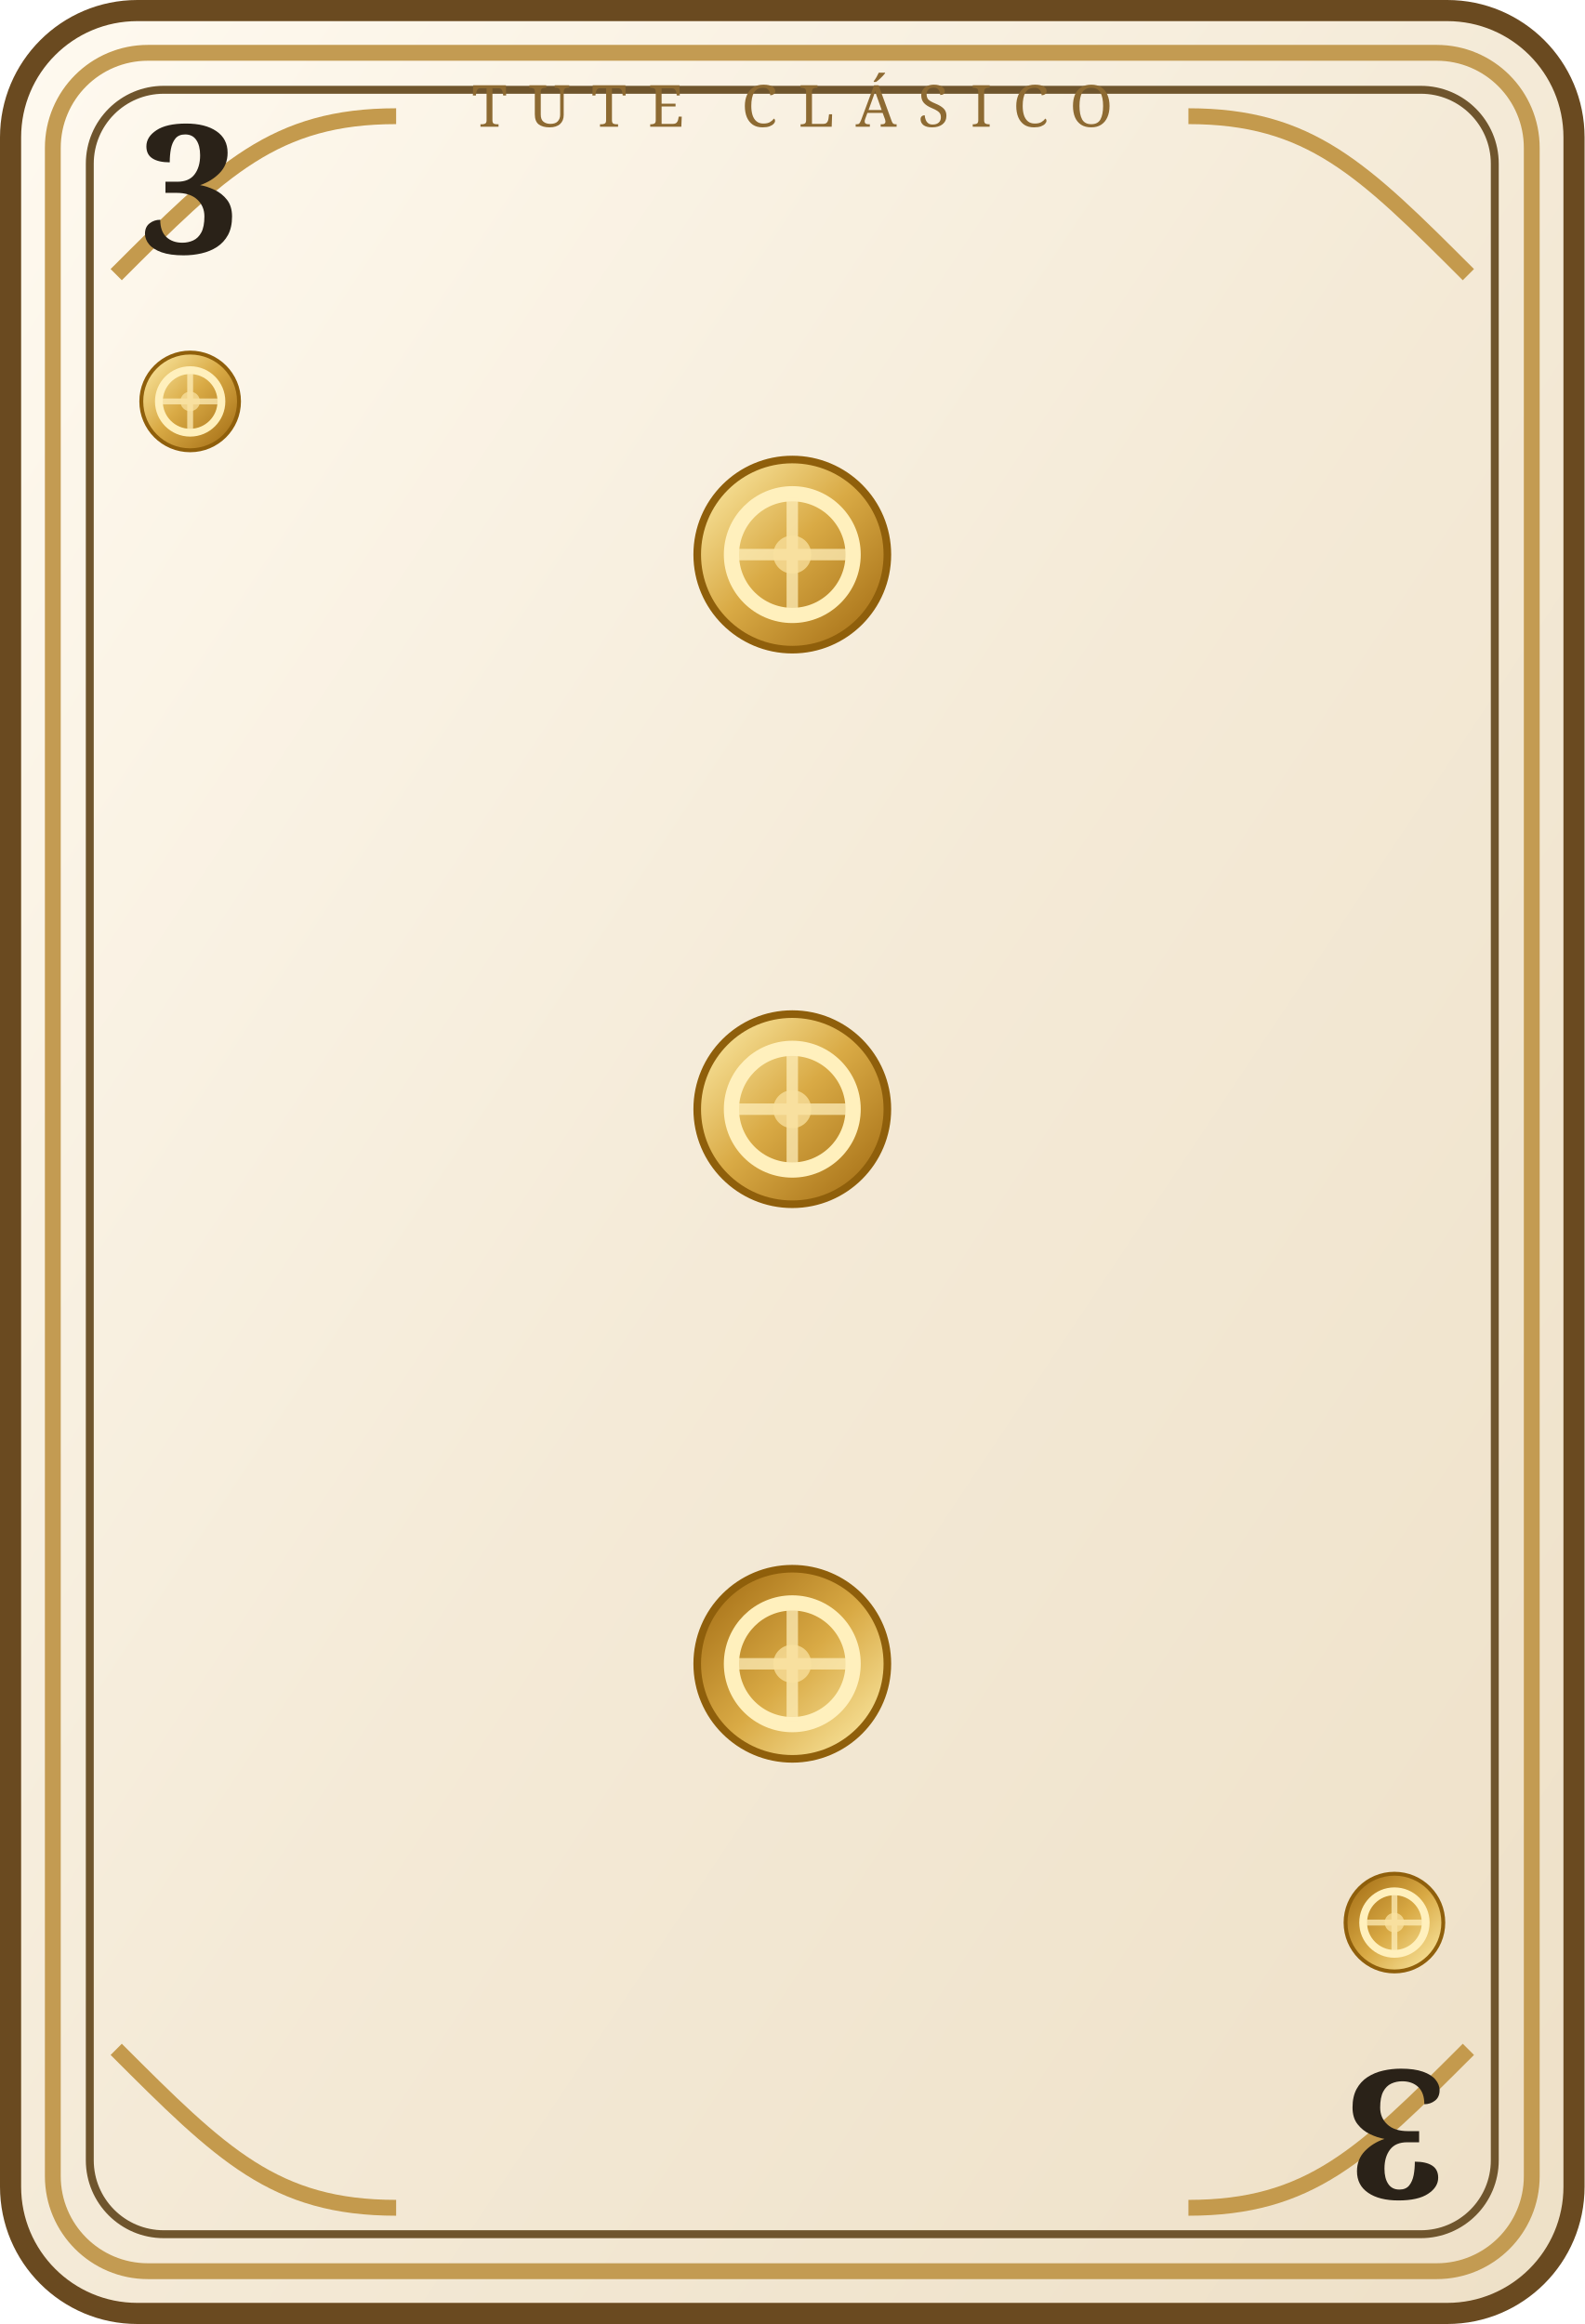
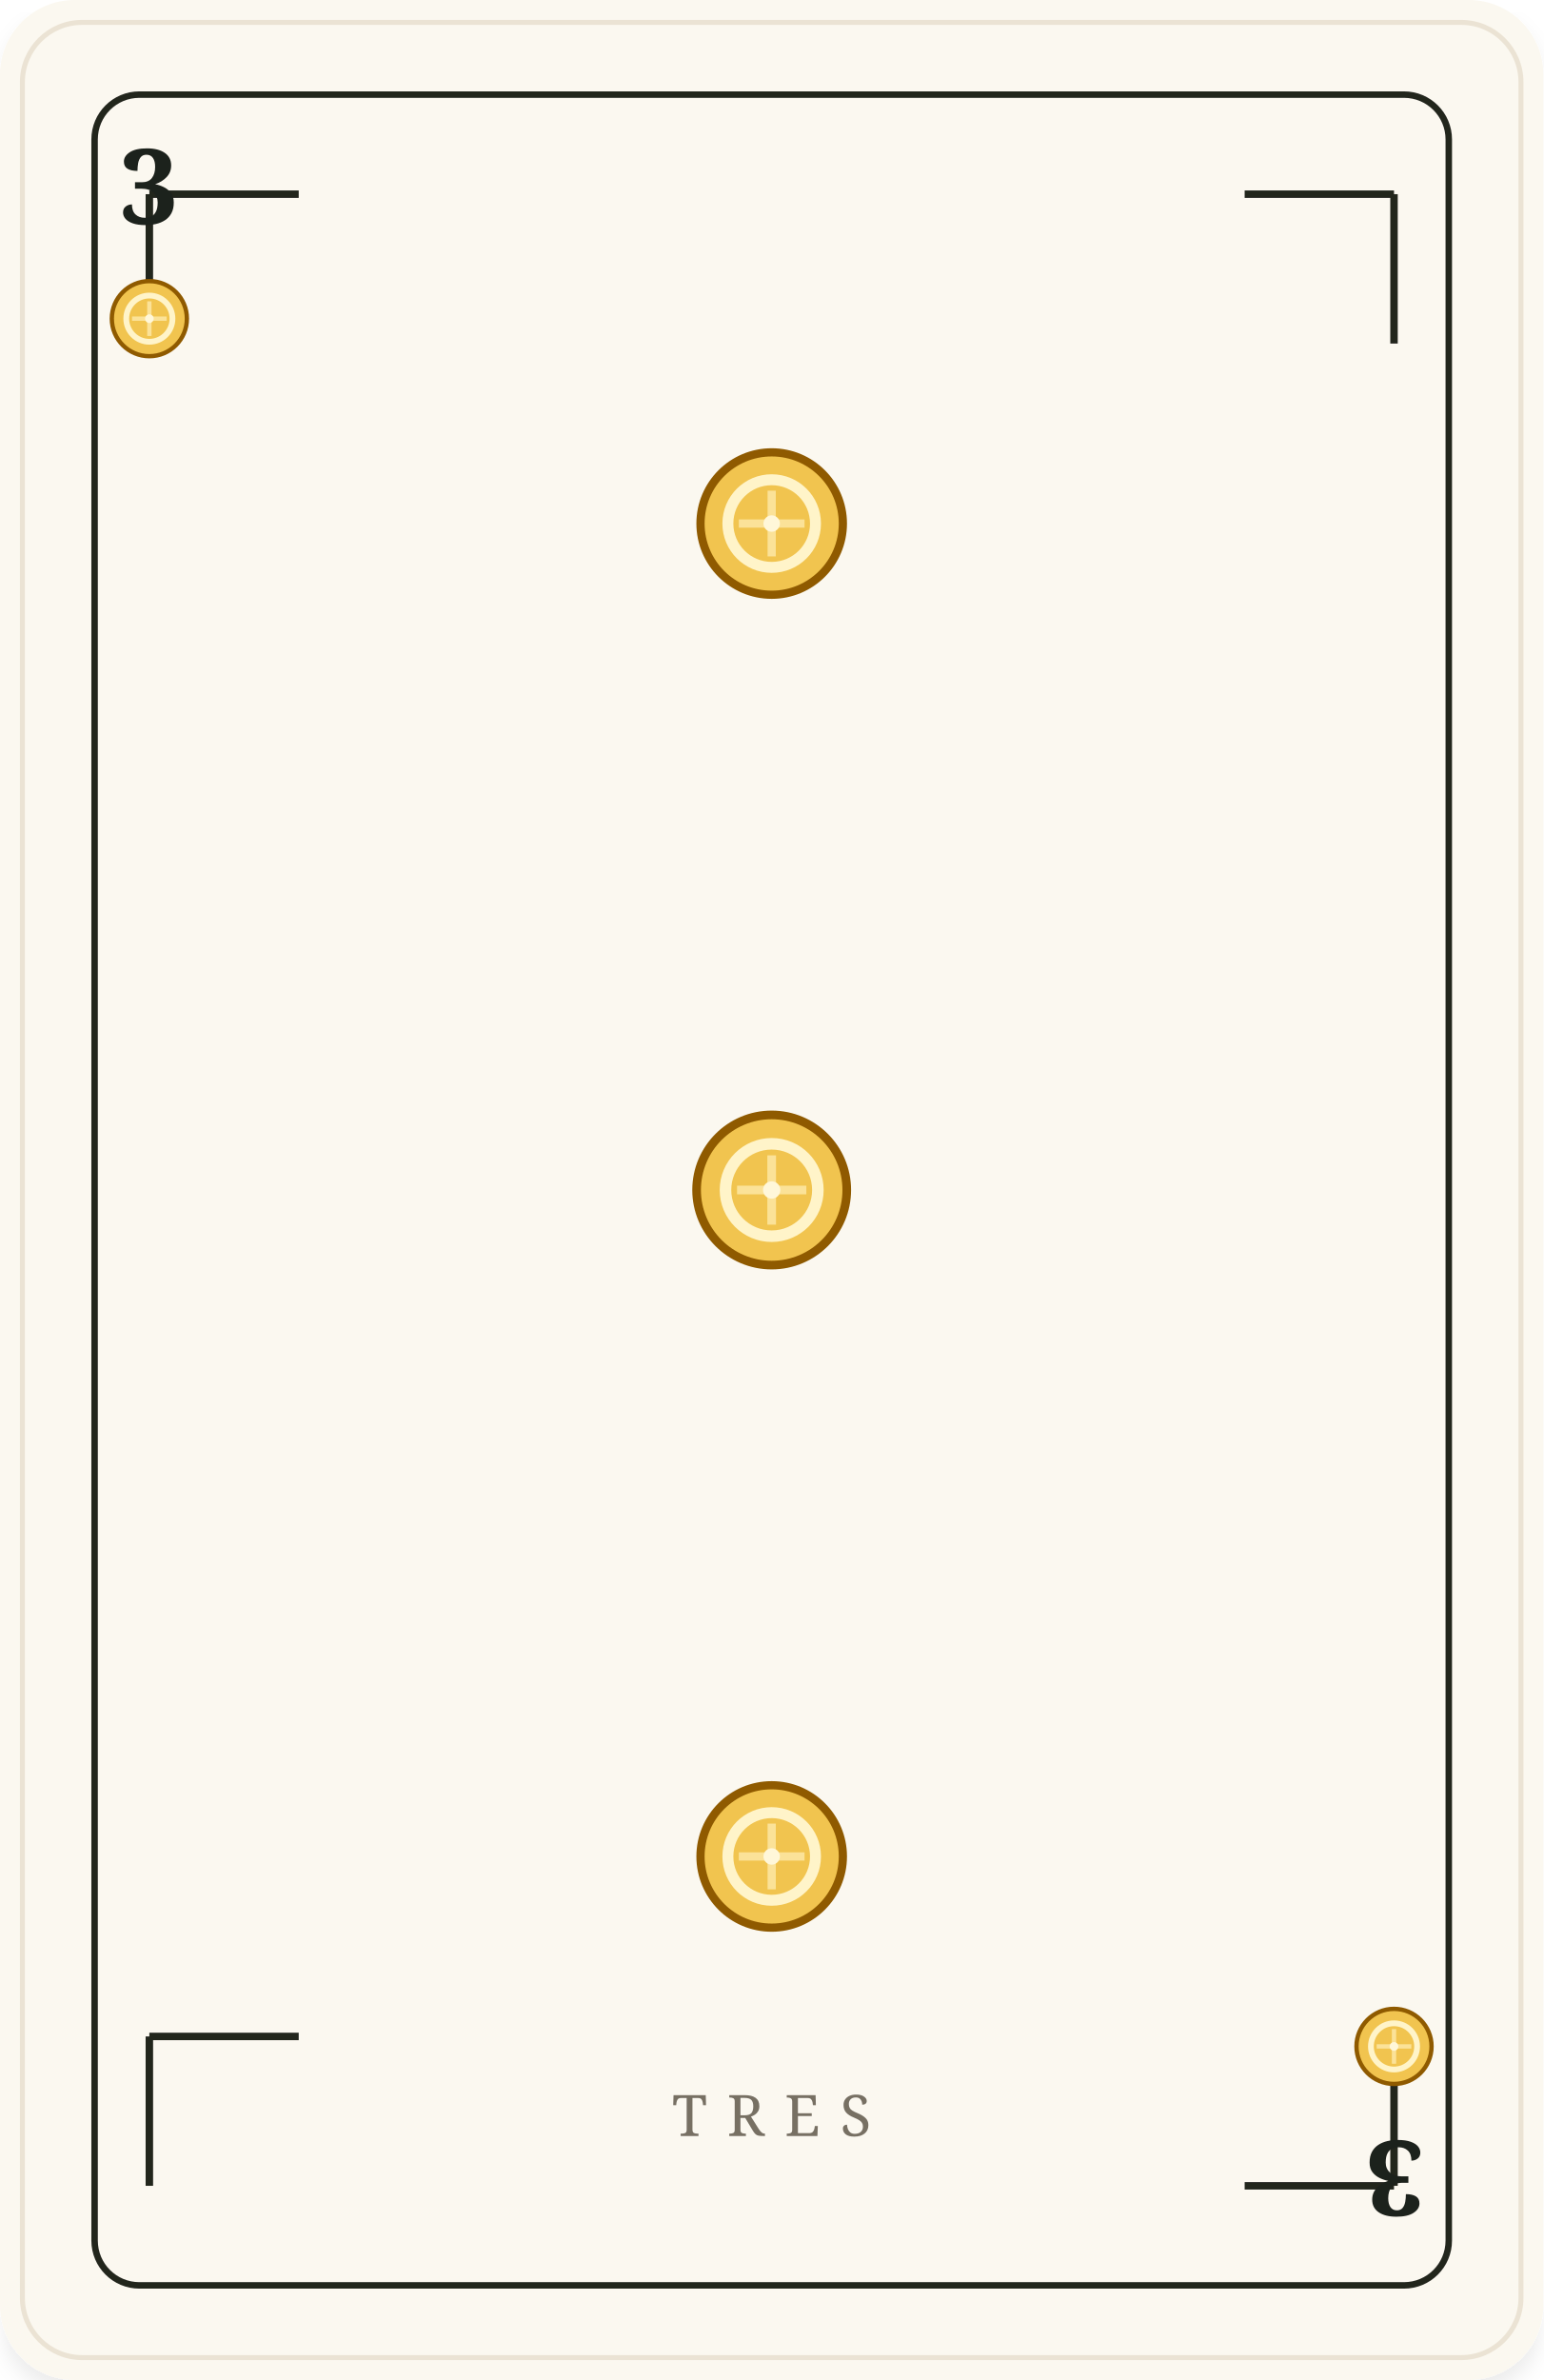
- <svg xmlns="http://www.w3.org/2000/svg" width="300" height="440" viewBox="0 0 300 440">
+ <svg xmlns="http://www.w3.org/2000/svg" width="620" height="956" viewBox="0 0 620 956">
  <defs>
-     <linearGradient id="paper" x1="0" y1="0" x2="1" y2="1">
-       <stop offset="0" stop-color="#fffaf0" />
-       <stop offset=".5" stop-color="#f4ead7" />
-       <stop offset="1" stop-color="#eee0c7" />
+     <filter id="shadow" x="-20%" y="-20%" width="140%" height="140%">
+       <feDropShadow dx="0" dy="5" stdDeviation="4" flood-opacity=".08" />
+     </filter>
+     <linearGradient id="oroFill" x1="0" x2="1">
+       <stop offset="0" stop-color="#f7db89" />
+       <stop offset="1" stop-color="#d19309" />
    </linearGradient>
-     <linearGradient id="gold" x1="0" y1="0" x2="1" y2="1">
-       <stop offset="0" stop-color="#fff0ae" />
-       <stop offset=".48" stop-color="#d9aa45" />
-       <stop offset="1" stop-color="#9f6810" />
-     </linearGradient>
-     <linearGradient id="cloth" x1="0" y1="0" x2="1" y2="1">
-       <stop offset="0" stop-color="#fff" />
-       <stop offset="1" stop-color="#000" />
-     </linearGradient>
-     <filter id="grain">
-       <feTurbulence type="fractalNoise" baseFrequency=".8" numOctaves="2" seed="4" />
-       <feColorMatrix values="1 0 0 0 0 0 1 0 0 0 0 0 1 0 0 0 0 0 .035 0" />
-     </filter>
-     <filter id="shadow">
-       <feDropShadow dx="0" dy="3" stdDeviation="2" flood-opacity=".2" />
-     </filter>
  </defs>
-   <rect x="2" y="2" width="296" height="436" rx="24" fill="url(#paper)" stroke="#6a4a20" stroke-width="4" />
-   <rect x="10" y="10" width="280" height="420" rx="18" fill="none" stroke="#c39b52" stroke-width="3" />
-   <rect x="17" y="17" width="266" height="406" rx="14" fill="none" stroke="#6f552d" stroke-width="1.5" />
-   <path d="M22 52C42 32 52 22 75 22M225 22c23 0 33 10 53 30M22 388c20 20 30 30 53 30M225 418c23 0 33-10 53-30" fill="none" stroke="#c49a4d" stroke-width="3" />
-   <g>
-     <g transform="translate(150 105) rotate(0) scale(0.72)" opacity="1">
-       <circle r="25" fill="url(#gold)" stroke="#8f5f0b" stroke-width="2" />
-       <circle r="16" fill="none" stroke="#fff0bd" stroke-width="4" />
-       <path d="M-15 0h30M0-15v30" stroke="#fff0bd" stroke-width="3" opacity=".72" />
-       <circle r="5" fill="#f9e2a0" opacity=".75" />
+   <g filter="url(#shadow)">
+     <rect width="620" height="956" rx="30" fill="#fbf8f0" />
+     <rect x="9" y="9" width="602" height="938" rx="24" fill="none" stroke="#ebe3d4" stroke-width="2" />
+     <rect x="38" y="38" width="544" height="880" rx="18" fill="none" stroke="#23251f" stroke-width="2.6" />
+     <path d="M60 78H120M60 78V138" stroke="#23251f" stroke-width="3" />
+     <path d="M500 78H560M560 78V138" stroke="#23251f" stroke-width="3" />
+     <path d="M60 818H120M60 818V878" stroke="#23251f" stroke-width="3" />
+     <path d="M500 878H560M560 818V878" stroke="#23251f" stroke-width="3" />
+     <g transform="translate(60 90)">
+       <text x="0" y="0" text-anchor="middle" font-family="Georgia,serif" font-size="42" font-weight="700" fill="#1d211b">3</text>
+       <g transform="translate(0 38) scale(.58)">
+         <ellipse cx="0" cy="0" rx="26" ry="26" fill="#f1c44f" stroke="#8f5a00" stroke-width="3" />
+         <ellipse cx="0" cy="0" rx="16" ry="16" fill="none" stroke="#fff4c9" stroke-width="4" />
+         <path d="M-12 0H12M0-12V12" stroke="#fff0b6" stroke-width="3" opacity=".7" />
+         <circle cx="0" cy="0" r="3" fill="#fff7d9" />
+       </g>
    </g>
-     <g transform="translate(150 210) rotate(0) scale(0.72)" opacity="1">
-       <circle r="25" fill="url(#gold)" stroke="#8f5f0b" stroke-width="2" />
-       <circle r="16" fill="none" stroke="#fff0bd" stroke-width="4" />
-       <path d="M-15 0h30M0-15v30" stroke="#fff0bd" stroke-width="3" opacity=".72" />
-       <circle r="5" fill="#f9e2a0" opacity=".75" />
+     <g transform="translate(560 860) rotate(180 0 0)">
+       <text x="0" y="0" text-anchor="middle" font-family="Georgia,serif" font-size="42" font-weight="700" fill="#1d211b">3</text>
+       <g transform="translate(0 38) scale(.58)">
+         <ellipse cx="0" cy="0" rx="26" ry="26" fill="#f1c44f" stroke="#8f5a00" stroke-width="3" />
+         <ellipse cx="0" cy="0" rx="16" ry="16" fill="none" stroke="#fff4c9" stroke-width="4" />
+         <path d="M-12 0H12M0-12V12" stroke="#fff0b6" stroke-width="3" opacity=".7" />
+         <circle cx="0" cy="0" r="3" fill="#fff7d9" />
+       </g>
    </g>
-     <g transform="translate(150 315) rotate(180) scale(0.72)" opacity="1">
-       <circle r="25" fill="url(#gold)" stroke="#8f5f0b" stroke-width="2" />
-       <circle r="16" fill="none" stroke="#fff0bd" stroke-width="4" />
-       <path d="M-15 0h30M0-15v30" stroke="#fff0bd" stroke-width="3" opacity=".72" />
-       <circle r="5" fill="#f9e2a0" opacity=".75" />
+     <g transform="translate(310.0 210.3) scale(1.1) rotate(0)">
+       <ellipse cx="0" cy="0" rx="26" ry="26" fill="#f1c44f" stroke="#8f5a00" stroke-width="3" />
+       <ellipse cx="0" cy="0" rx="16" ry="16" fill="none" stroke="#fff4c9" stroke-width="4" />
+       <path d="M-12 0H12M0-12V12" stroke="#fff0b6" stroke-width="3" opacity=".7" />
+       <circle cx="0" cy="0" r="3" fill="#fff7d9" />
    </g>
+     <g transform="translate(310.0 478.0) scale(1.16) rotate(0)">
+       <ellipse cx="0" cy="0" rx="26" ry="26" fill="#f1c44f" stroke="#8f5a00" stroke-width="3" />
+       <ellipse cx="0" cy="0" rx="16" ry="16" fill="none" stroke="#fff4c9" stroke-width="4" />
+       <path d="M-12 0H12M0-12V12" stroke="#fff0b6" stroke-width="3" opacity=".7" />
+       <circle cx="0" cy="0" r="3" fill="#fff7d9" />
+     </g>
+     <g transform="translate(310.0 745.7) scale(1.1) rotate(180)">
+       <ellipse cx="0" cy="0" rx="26" ry="26" fill="#f1c44f" stroke="#8f5a00" stroke-width="3" />
+       <ellipse cx="0" cy="0" rx="16" ry="16" fill="none" stroke="#fff4c9" stroke-width="4" />
+       <path d="M-12 0H12M0-12V12" stroke="#fff0b6" stroke-width="3" opacity=".7" />
+       <circle cx="0" cy="0" r="3" fill="#fff7d9" />
+     </g>
+     <text x="310" y="858" text-anchor="middle" font-family="Georgia,serif" font-size="23" letter-spacing="8" fill="#5a5246" opacity=".82">TRES</text>
  </g>
-   <g transform="translate(36 48) rotate(0)">
-     <text x="0" y="0" text-anchor="middle" font-family="Georgia,serif" font-size="34" font-weight="700" fill="#2a2218">3</text>
-     <g transform="translate(0 28) rotate(0) scale(0.37)" opacity="1">
-       <circle r="25" fill="url(#gold)" stroke="#8f5f0b" stroke-width="2" />
-       <circle r="16" fill="none" stroke="#fff0bd" stroke-width="4" />
-       <path d="M-15 0h30M0-15v30" stroke="#fff0bd" stroke-width="3" opacity=".72" />
-       <circle r="5" fill="#f9e2a0" opacity=".75" />
-     </g>
-   </g>
-   <g transform="translate(264 392) rotate(180)">
-     <text x="0" y="0" text-anchor="middle" font-family="Georgia,serif" font-size="34" font-weight="700" fill="#2a2218">3</text>
-     <g transform="translate(0 28) rotate(0) scale(0.37)" opacity="1">
-       <circle r="25" fill="url(#gold)" stroke="#8f5f0b" stroke-width="2" />
-       <circle r="16" fill="none" stroke="#fff0bd" stroke-width="4" />
-       <path d="M-15 0h30M0-15v30" stroke="#fff0bd" stroke-width="3" opacity=".72" />
-       <circle r="5" fill="#f9e2a0" opacity=".75" />
-     </g>
-   </g>
-   <text x="150" y="24" text-anchor="middle" font-family="Georgia,serif" font-size="11" letter-spacing="4" fill="#8d6a32">TUTE CLÁSICO</text>
</svg>
